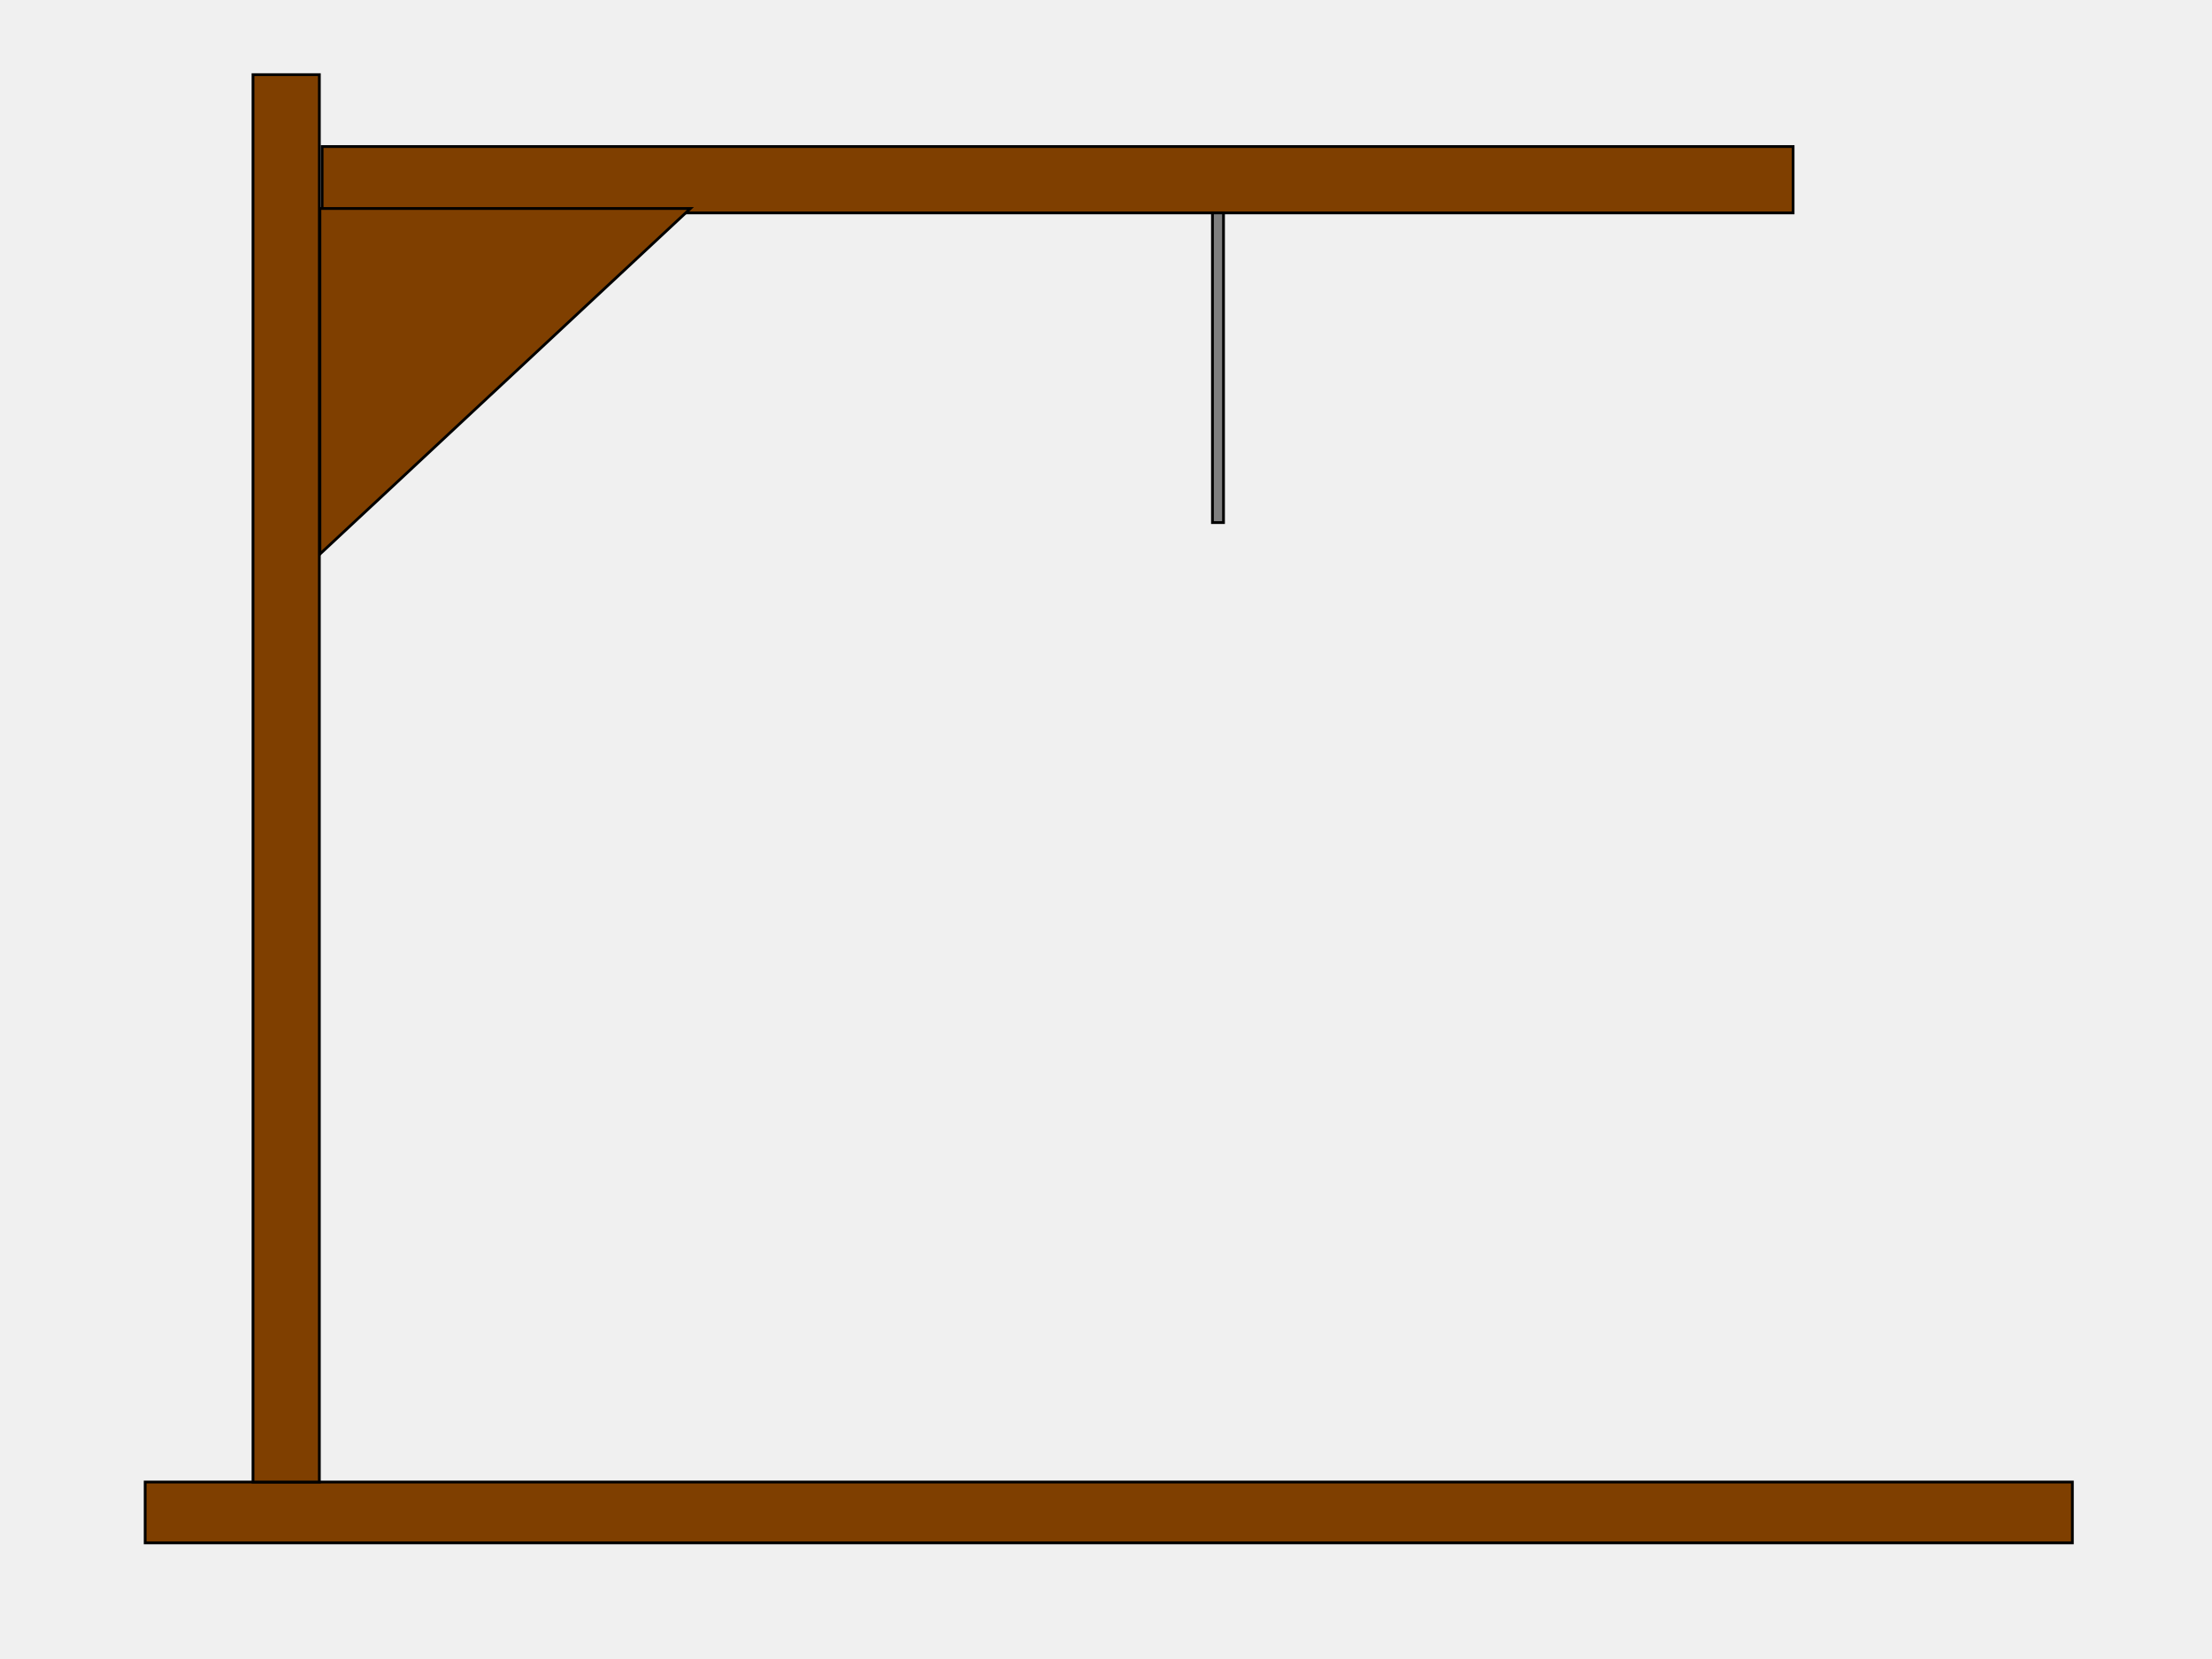
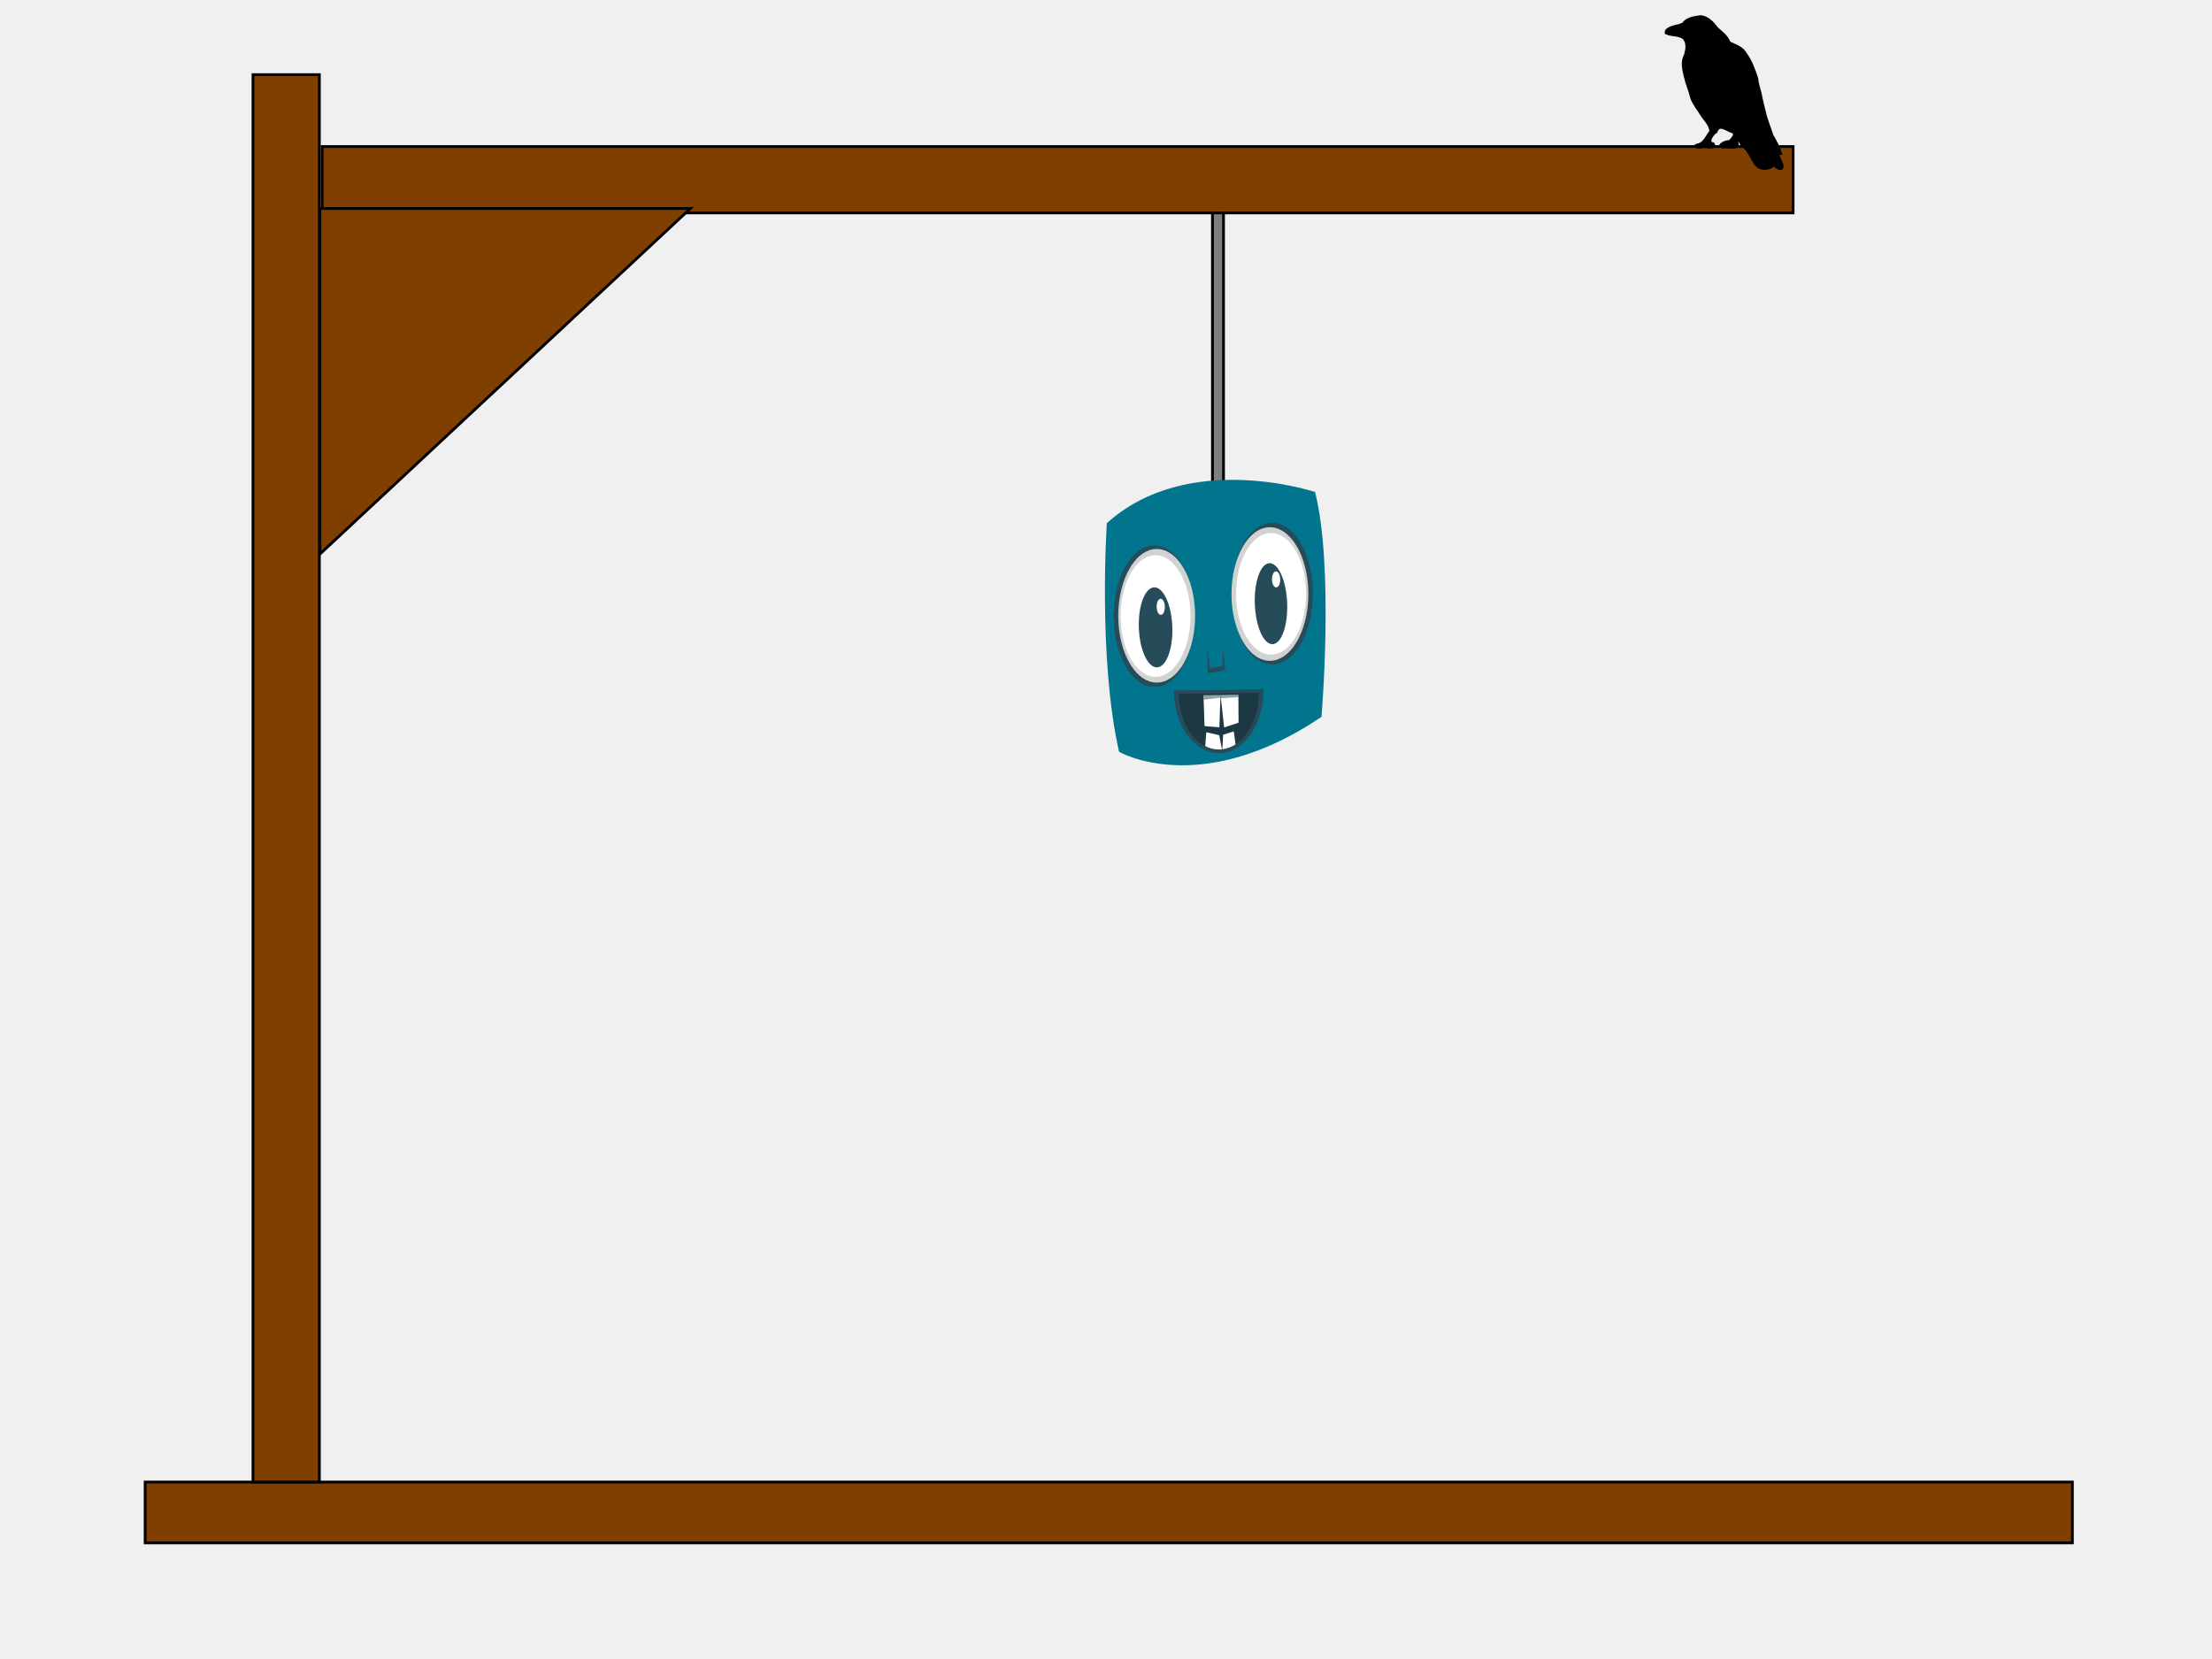
- <svg xmlns="http://www.w3.org/2000/svg" width="800" height="600">
-   <g id="Layer_1">
-     <rect id="svg_2" height="22" width="697" y="536" x="52.5" stroke="#000" fill="#7f3f00" />
-     <rect id="svg_3" height="509" width="24" y="27" x="91.5" stroke="#000" fill="#7f3f00" />
-     <rect id="svg_4" height="24" width="532" y="53" x="116.5" stroke="#000" fill="#7f3f00" />
-     <path stroke="#000" id="svg_7" d="m115.702,75.395l0,125l134,-125l-134,0z" fill="#7f3f00" />
-     <rect id="svg_9" height="112" width="4" y="77" x="438.5" stroke="#000" fill="#7f7f7f" />
+ <svg xmlns="http://www.w3.org/2000/svg" xmlns:xlink="http://www.w3.org/1999/xlink" width="800" height="600" version="1.1" id="svg2890">
+   <defs id="defs2894">
+     <path id="SVGID_1_" d="m 123.654,154.807 c 0,0 0.211,0.065 0.618,0.192 0.408,0.123 1.014,0.304 1.804,0.54 0.787,0.233 1.758,0.52 2.898,0.857 1.139,0.33 2.447,0.708 3.912,1.131 2.93,0.831 6.475,1.828 10.54,2.903 4.063,1.077 8.641,2.25 13.635,3.426 9.987,2.352 21.626,4.783 34.102,6.598 12.474,1.808 25.786,3.04 39.035,3 1.655,-0.002 3.308,-0.044 4.961,-0.063 l 0.619,-0.009 0.154,-0.002 0.078,-0.001 c 0.067,-0.001 -0.313,0.015 -0.114,0.006 l 0.324,-0.018 1.295,-0.064 c 0.863,-0.041 1.727,-0.081 2.589,-0.122 3.429,-0.185 6.963,-0.237 10.1,-0.573 1.613,-0.126 3.22,-0.251 4.818,-0.376 0.804,-0.065 1.595,-0.09 2.403,-0.187 0.808,-0.094 1.612,-0.187 2.416,-0.28 1.609,-0.175 3.208,-0.35 4.797,-0.523 0.794,-0.091 1.589,-0.161 2.376,-0.26 0.786,-0.113 1.568,-0.225 2.347,-0.337 1.563,-0.217 3.111,-0.432 4.646,-0.646 0.767,-0.109 1.536,-0.197 2.293,-0.322 0.757,-0.128 1.51,-0.256 2.259,-0.383 2.99,-0.536 5.957,-0.927 8.795,-1.535 2.848,-0.569 5.651,-1.037 8.318,-1.666 1.345,-0.289 2.666,-0.573 3.962,-0.851 1.31,-0.249 2.554,-0.615 3.805,-0.887 1.247,-0.293 2.468,-0.58 3.661,-0.859 1.195,-0.282 2.337,-0.626 3.478,-0.9 1.137,-0.289 2.244,-0.571 3.319,-0.844 1.068,-0.3 2.102,-0.603 3.116,-0.872 1.01,-0.278 1.996,-0.536 2.938,-0.809 0.935,-0.289 1.843,-0.555 2.721,-0.805 1.761,-0.489 3.346,-1.017 4.804,-1.452 2.902,-0.9 5.18,-1.658 6.74,-2.18 0.78,-0.266 1.378,-0.471 1.78,-0.608 0.402,-0.144 0.61,-0.219 0.61,-0.219 0,0 -0.644,0.606 -1.923,1.664 -0.646,0.514 -1.432,1.183 -2.399,1.89 -0.96,0.72 -2.064,1.563 -3.346,2.427 -1.268,0.89 -2.691,1.853 -4.273,2.838 -0.787,0.504 -1.611,1.022 -2.473,1.549 -0.865,0.52 -1.772,1.032 -2.706,1.577 -0.934,0.546 -1.905,1.096 -2.912,1.652 -1.017,0.532 -2.063,1.08 -3.136,1.642 -1.076,0.562 -2.184,1.139 -3.334,1.685 -1.154,0.54 -2.336,1.092 -3.543,1.656 -2.407,1.161 -4.98,2.194 -7.648,3.278 -2.656,1.127 -5.473,2.078 -8.363,3.101 -0.724,0.253 -1.452,0.507 -2.186,0.764 -0.734,0.257 -1.487,0.461 -2.237,0.696 -1.508,0.45 -3.034,0.906 -4.577,1.367 -0.773,0.229 -1.551,0.458 -2.333,0.688 -0.785,0.216 -1.582,0.396 -2.38,0.597 -1.6,0.389 -3.213,0.78 -4.842,1.176 -0.815,0.194 -1.635,0.389 -2.457,0.584 -0.824,0.186 -1.661,0.328 -2.497,0.489 -1.674,0.313 -3.361,0.627 -5.059,0.944 -3.362,0.688 -6.948,1.044 -10.495,1.518 -3.636,0.511 -6.979,0.689 -10.438,0.934 -0.86,0.06 -1.723,0.118 -2.585,0.178 l -1.294,0.085 -0.324,0.02 -0.36,0.015 -0.169,0.004 -0.679,0.016 c -1.809,0.033 -3.619,0.097 -5.428,0.102 -7.239,0.012 -14.451,-0.49 -21.477,-1.377 -7.026,-0.886 -13.861,-2.186 -20.374,-3.774 -13.032,-3.174 -24.747,-7.509 -34.402,-11.942 -4.831,-2.217 -9.159,-4.44 -12.918,-6.544 -3.759,-2.106 -6.955,-4.075 -9.531,-5.782 -1.291,-0.849 -2.429,-1.628 -3.404,-2.328 -0.981,-0.691 -1.8,-1.303 -2.459,-1.804 -0.661,-0.497 -1.153,-0.902 -1.488,-1.168 -0.332,-0.277 -0.503,-0.417 -0.503,-0.417 z" />
+     <clipPath id="SVGID_2_">
+       <use xlink:href="#SVGID_1_" overflow="visible" id="use3861" />
+     </clipPath>
+     <clipPath id="clipPath3949">
+       <use xlink:href="#SVGID_1_" overflow="visible" id="use3947" />
+     </clipPath>
+     <clipPath id="clipPath3953">
+       <use xlink:href="#SVGID_1_" overflow="visible" id="use3951" />
+     </clipPath>
+     <clipPath id="clipPath3957">
+       <use xlink:href="#SVGID_1_" overflow="visible" id="use3955" />
+     </clipPath>
+     <clipPath id="clipPath3961">
+       <use xlink:href="#SVGID_1_" overflow="visible" id="use3959" />
+     </clipPath>
+     <clipPath id="clipPath3965">
+       <use xlink:href="#SVGID_1_" overflow="visible" id="use3963" />
+     </clipPath>
+     <clipPath id="clipPath3969">
+       <use xlink:href="#SVGID_1_" overflow="visible" id="use3967" />
+     </clipPath>
+     <clipPath id="clipPath3973">
+       <use xlink:href="#SVGID_1_" overflow="visible" id="use3971" />
+     </clipPath>
+   </defs>
+   <rect id="svg_2" height="22" width="697" y="536" x="52.5" stroke="#000000" fill="#7f3f00" />
+   <rect id="svg_3" height="509" width="24" y="27" x="91.5" stroke="#000000" fill="#7f3f00" />
+   <rect id="svg_4" height="24" width="532" y="53" x="116.5" stroke="#000000" fill="#7f3f00" />
+   <path stroke="#000000" id="svg_7" d="m 115.702,75.395 v 125 l 134,-125 z" fill="#7f3f00" />
+   <rect id="svg_9" height="112" width="4" y="77" x="438.5" stroke="#000000" fill="#7f7f7f" />
+   <path id="svg_19" d="m 608.719,8.715 c 1.273,-2.068 4.17,-2.436 6.365,-2.715 2.447,0.231 4.334,2.236 5.769,4.176 1.669,1.585 3.707,2.93 4.543,5.251 2.112,1.1 4.606,1.688 5.899,4.042 1.954,2.655 3.08,5.868 4.099,8.981 0.162,2.321 1.137,4.438 1.47,6.738 0.57,2.28 1.024,4.534 1.638,6.794 0.683,2.349 1.652,4.585 2.332,6.938 1.241,2.065 2.371,4.243 3.141,6.543 -1.844,-0.164 0.17,2.93 0.516,4.15 0.504,2.511 -2.258,1.073 -2.741,-0.086 -1.706,1.696 -5.199,2.077 -6.745,-0.149 -1.629,-2.256 -2.528,-5.118 -4.776,-6.751 -0.884,-0.773 -1.742,-4.15 -2.058,-1.168 1.123,2.967 -3.295,1.276 -4.864,1.809 -2.812,-0.594 1.068,-2.284 2.263,-2.084 1.123,-1.174 2.991,-3.141 0.309,-3.757 -1.837,-0.767 -4.191,-2.714 -5.224,0.183 -1.297,0.721 -3.621,4.141 -1.047,4.393 1.04,2.238 -3.002,0.619 -4.13,1.148 -1.064,0.353 -3.716,-0.266 -1.246,-0.831 2.125,-0.367 3.138,-3.11 4.473,-4.772 -0.044,-2.132 -1.668,-3.824 -2.885,-5.434 -1.295,-2.269 -3.102,-4.213 -4.001,-6.696 -0.59,-2.579 -1.714,-4.963 -2.284,-7.548 -0.643,-2.59 -1.381,-5.511 0.003,-7.993 0.631,-2.178 0.894,-4.21 -0.43,-6.002 -1.83,-1.563 -4.43,-0.936 -6.54,-1.973 -0.254,-1.674 3.124,-2.313 4.592,-2.687 0.557,-0.02 0.984,-0.51 1.562,-0.498 v 10e-6 z" stroke="#000000" fill="#000000" />
+   <g id="g330" transform="matrix(0.3439258,-0.06611148,0.03803822,0.5977525,355.0584,167.5693)">
+     <path style="fill:#00758d" id="path328" d="m 125.999,50.146 c 0,0 -18.277,79.842 -2.405,138.04 0,0 80.804,37.516 212.591,2.405 0,0 23.087,-88.019 8.177,-135.154 C 344.361,55.436 215.46,15.515 125.999,50.146 Z" />
  </g>
+   <g id="g346" transform="matrix(0.3439258,-0.06611148,0.03803822,0.5977525,355.0584,167.5693)">
+     <g id="g340">
+       <g id="g334">
+         <path style="fill:#ffffff" id="path332" d="m 291.935,150.191 c -21.481,0 -38.959,-17.477 -38.959,-38.959 0,-21.482 17.478,-38.959 38.959,-38.959 21.482,0 38.959,17.477 38.959,38.959 0,21.482 -17.477,38.959 -38.959,38.959 z" />
+       </g>
+       <g id="g338">
+         <path style="fill:#d1d3d3" id="path336" d="m 291.935,74.678 c 20.156,0 36.555,16.398 36.555,36.554 0,20.156 -16.398,36.554 -36.555,36.554 -20.155,0 -36.554,-16.398 -36.554,-36.554 0,-20.156 16.398,-36.554 36.554,-36.554 m 0,-4.81 c -22.844,0 -41.363,18.52 -41.363,41.364 0,22.845 18.52,41.364 41.363,41.364 22.845,0 41.364,-18.519 41.364,-41.364 0,-22.844 -18.52,-41.364 -41.364,-41.364 z" />
+       </g>
+     </g>
+     <g id="g344">
+       <path style="fill:#264c59" id="path342" d="m 250.571,111.232 c 0,0 0.006,-0.253 0.017,-0.745 0.021,-0.491 0.001,-1.223 0.089,-2.171 0.113,-1.897 0.427,-4.69 1.354,-8.126 0.434,-1.726 1.094,-3.588 1.92,-5.567 0.834,-1.978 1.896,-4.054 3.233,-6.149 2.665,-4.186 6.441,-8.49 11.483,-12.063 5.037,-3.542 11.359,-6.31 18.463,-7.319 0.885,-0.14 1.785,-0.206 2.688,-0.304 0.454,-0.024 0.909,-0.049 1.365,-0.074 l 0.687,-0.037 0.703,-0.006 c 0.448,-0.002 0.897,-0.004 1.348,-0.006 0.455,0.003 0.938,0.038 1.407,0.056 0.956,0.025 1.883,0.14 2.827,0.228 1.877,0.239 3.776,0.552 5.65,1.055 0.948,0.218 1.872,0.533 2.813,0.814 0.465,0.157 0.925,0.333 1.388,0.501 l 0.696,0.256 0.684,0.289 c 3.666,1.512 7.182,3.589 10.395,6.146 3.2,2.573 6.077,5.649 8.46,9.123 1.196,1.734 2.242,3.579 3.19,5.48 0.935,1.91 1.691,3.91 2.346,5.945 0.648,2.04 1.1,4.141 1.435,6.259 0.143,1.063 0.289,2.127 0.353,3.199 0.043,0.535 0.088,1.07 0.094,1.606 l 0.044,1.67 -0.041,1.522 c -0.011,0.259 -0.006,0.495 -0.029,0.774 l -0.063,0.825 c -0.049,0.545 -0.07,1.11 -0.146,1.638 l -0.207,1.596 c -0.339,2.118 -0.781,4.221 -1.432,6.261 -0.653,2.036 -1.412,4.035 -2.345,5.946 -0.943,1.904 -1.993,3.749 -3.189,5.483 -2.377,3.479 -5.262,6.55 -8.458,9.13 -3.215,2.558 -6.73,4.635 -10.399,6.147 l -0.684,0.289 -0.695,0.256 c -0.465,0.168 -0.924,0.344 -1.389,0.503 -0.94,0.281 -1.865,0.597 -2.813,0.814 -1.876,0.503 -3.775,0.816 -5.653,1.054 -0.943,0.088 -1.878,0.203 -2.813,0.227 -0.467,0.018 -0.932,0.052 -1.396,0.056 -0.464,-0.002 -0.927,-0.004 -1.389,-0.005 l -0.718,-0.006 -0.668,-0.037 c -0.444,-0.025 -0.887,-0.05 -1.329,-0.074 -0.908,-0.097 -1.833,-0.166 -2.716,-0.305 -7.106,-1.011 -13.428,-3.784 -18.466,-7.325 -5.042,-3.575 -8.817,-7.88 -11.481,-12.067 -1.338,-2.095 -2.399,-4.171 -3.231,-6.15 -0.827,-1.979 -1.487,-3.841 -1.921,-5.567 -0.927,-3.437 -1.24,-6.229 -1.354,-8.126 -0.088,-0.949 -0.068,-1.68 -0.089,-2.171 -0.012,-0.494 -0.018,-0.748 -0.018,-0.748 z m 0,0 c 0,0 0.007,0.254 0.021,0.746 0.024,0.491 0.008,1.222 0.102,2.17 0.133,1.894 0.435,4.69 1.418,8.105 0.973,3.404 2.592,7.461 5.378,11.539 2.755,4.072 6.657,8.184 11.756,11.4 2.545,1.603 5.368,2.989 8.411,4.054 3.046,1.056 6.326,1.726 9.713,2.018 0.848,0.082 1.682,0.09 2.535,0.134 0.442,-0.002 0.886,-0.004 1.331,-0.006 l 0.669,-0.003 0.621,-0.034 c 0.434,-0.024 0.869,-0.048 1.306,-0.073 0.436,-0.03 0.87,-0.089 1.308,-0.132 0.875,-0.073 1.744,-0.235 2.618,-0.37 1.74,-0.33 3.485,-0.724 5.194,-1.297 0.863,-0.252 1.7,-0.598 2.551,-0.907 0.418,-0.176 0.836,-0.352 1.256,-0.529 l 0.628,-0.268 0.615,-0.298 c 6.597,-3.124 12.453,-8.238 16.544,-14.606 2.038,-3.188 3.646,-6.673 4.725,-10.331 0.54,-1.829 0.926,-3.703 1.219,-5.59 l 0.177,-1.423 c 0.067,-0.478 0.075,-0.93 0.117,-1.395 0.094,-0.883 0.077,-1.967 0.113,-2.963 l -0.033,-1.375 c 0,-0.479 -0.039,-0.956 -0.075,-1.433 -0.05,-0.957 -0.178,-1.904 -0.297,-2.853 -0.06,-0.474 -0.159,-0.942 -0.237,-1.413 l -0.123,-0.706 -0.157,-0.698 c -0.108,-0.465 -0.196,-0.935 -0.318,-1.395 l -0.379,-1.379 c -1.081,-3.657 -2.682,-7.147 -4.723,-10.334 -4.088,-6.373 -9.945,-11.491 -16.547,-14.613 l -0.615,-0.298 -0.628,-0.268 c -0.42,-0.177 -0.838,-0.354 -1.255,-0.531 -0.852,-0.309 -1.689,-0.655 -2.553,-0.907 -1.709,-0.572 -3.456,-0.966 -5.196,-1.296 -0.874,-0.134 -1.75,-0.296 -2.604,-0.368 -0.434,-0.043 -0.852,-0.102 -1.296,-0.132 -0.45,-0.025 -0.898,-0.05 -1.346,-0.074 l -0.638,-0.034 -0.649,-0.003 c -0.433,-0.002 -0.864,-0.004 -1.295,-0.007 -0.858,0.043 -1.716,0.053 -2.563,0.135 -3.388,0.294 -6.669,0.962 -9.715,2.022 -3.044,1.065 -5.866,2.452 -8.412,4.056 -5.098,3.218 -8.999,7.333 -11.754,11.405 -2.786,4.077 -4.403,8.136 -5.376,11.539 -0.983,3.416 -1.285,6.212 -1.418,8.105 -0.094,0.948 -0.077,1.679 -0.102,2.17 -0.015,0.491 -0.022,0.744 -0.022,0.744 z" />
+     </g>
+   </g>
+   <g id="g350" transform="matrix(0.5609515,-0.1078294,0.08986299,1.412154,285.1044,73.64496)" style="stroke-width:0.509">
+     <circle style="fill:#264c59;stroke-width:0.509" id="circle348" r="10.341" cy="124.696" cx="291.228" />
+   </g>
+   <g id="g366" transform="matrix(0.3439258,-0.06611148,0.03803822,0.5977525,355.0584,167.5693)">
+     <g id="g360">
+       <g id="g354">
+         <path style="fill:#ffffff" id="path352" d="m 170.475,150.191 c -21.481,0 -38.959,-17.477 -38.959,-38.959 0,-21.482 17.478,-38.959 38.959,-38.959 21.482,0 38.959,17.477 38.959,38.959 0,21.482 -17.477,38.959 -38.959,38.959 z" />
+       </g>
+       <g id="g358">
+         <path style="fill:#d1d3d3" id="path356" d="m 170.475,74.678 c 20.156,0 36.555,16.398 36.555,36.554 0,20.156 -16.398,36.554 -36.555,36.554 -20.157,0 -36.554,-16.398 -36.554,-36.554 0,-20.156 16.397,-36.554 36.554,-36.554 m 0,-4.81 c -22.844,0 -41.363,18.52 -41.363,41.364 0,22.845 18.52,41.364 41.363,41.364 22.845,0 41.364,-18.519 41.364,-41.364 0,-22.844 -18.52,-41.364 -41.364,-41.364 z" />
+       </g>
+     </g>
+     <g id="g364">
+       <path style="fill:#264c59" id="path362" d="m 211.839,111.232 c 0,0 -0.006,0.254 -0.018,0.746 -0.021,0.491 0,1.223 -0.088,2.171 -0.113,1.898 -0.428,4.69 -1.354,8.126 -0.434,1.727 -1.095,3.588 -1.921,5.567 -0.833,1.978 -1.896,4.054 -3.232,6.148 -2.664,4.187 -6.441,8.49 -11.483,12.063 -5.037,3.542 -11.359,6.311 -18.464,7.32 -0.884,0.139 -1.784,0.206 -2.688,0.304 -0.454,0.025 -0.909,0.05 -1.366,0.074 l -0.687,0.037 -0.702,0.006 c -0.448,0.002 -0.897,0.004 -1.348,0.006 -0.455,-0.003 -0.938,-0.038 -1.408,-0.056 -0.956,-0.025 -1.883,-0.139 -2.827,-0.228 -1.877,-0.239 -3.775,-0.552 -5.65,-1.055 -0.947,-0.218 -1.871,-0.533 -2.812,-0.815 -0.466,-0.156 -0.925,-0.332 -1.389,-0.5 l -0.695,-0.257 -0.684,-0.289 c -3.667,-1.512 -7.182,-3.589 -10.396,-6.146 -3.2,-2.573 -6.076,-5.65 -8.459,-9.123 -1.197,-1.734 -2.243,-3.579 -3.191,-5.48 -0.935,-1.91 -1.69,-3.91 -2.345,-5.945 -0.648,-2.039 -1.101,-4.14 -1.436,-6.259 -0.142,-1.063 -0.288,-2.126 -0.352,-3.199 -0.044,-0.535 -0.089,-1.07 -0.094,-1.607 l -0.044,-1.67 0.04,-1.522 c 0.012,-0.26 0.007,-0.495 0.03,-0.774 l 0.063,-0.825 c 0.05,-0.545 0.071,-1.11 0.147,-1.637 l 0.207,-1.596 c 0.339,-2.119 0.781,-4.222 1.432,-6.261 0.653,-2.036 1.411,-4.035 2.344,-5.946 0.944,-1.904 1.994,-3.748 3.19,-5.482 2.377,-3.479 5.262,-6.55 8.458,-9.13 3.214,-2.558 6.73,-4.635 10.398,-6.147 l 0.685,-0.289 0.695,-0.256 c 0.465,-0.168 0.924,-0.344 1.388,-0.503 0.941,-0.282 1.866,-0.596 2.813,-0.814 1.875,-0.503 3.774,-0.816 5.652,-1.054 0.944,-0.088 1.878,-0.203 2.813,-0.227 0.467,-0.018 0.933,-0.052 1.396,-0.056 0.464,0.001 0.926,0.003 1.388,0.005 l 0.718,0.007 0.668,0.037 c 0.444,0.024 0.888,0.049 1.33,0.074 0.908,0.097 1.832,0.165 2.716,0.305 7.105,1.011 13.428,3.784 18.465,7.326 5.042,3.574 8.818,7.88 11.482,12.067 1.337,2.095 2.399,4.171 3.231,6.149 0.826,1.979 1.486,3.841 1.921,5.567 0.926,3.437 1.24,6.229 1.354,8.126 0.088,0.949 0.067,1.68 0.088,2.171 0.015,0.493 0.021,0.746 0.021,0.746 z m 0,0 c 0,0 -0.007,-0.253 -0.021,-0.745 -0.024,-0.491 -0.009,-1.223 -0.102,-2.17 -0.133,-1.893 -0.436,-4.69 -1.418,-8.105 -0.973,-3.403 -2.592,-7.461 -5.378,-11.538 -2.756,-4.071 -6.657,-8.184 -11.756,-11.401 -2.546,-1.603 -5.368,-2.989 -8.411,-4.053 -3.047,-1.057 -6.327,-1.726 -9.714,-2.019 -0.848,-0.082 -1.682,-0.091 -2.534,-0.134 -0.442,0.002 -0.886,0.004 -1.331,0.006 l -0.669,0.003 -0.622,0.034 c -0.434,0.024 -0.869,0.049 -1.305,0.074 -0.436,0.029 -0.871,0.089 -1.308,0.132 -0.875,0.074 -1.743,0.236 -2.618,0.37 -1.74,0.33 -3.486,0.724 -5.194,1.296 -0.864,0.252 -1.701,0.599 -2.552,0.908 -0.417,0.176 -0.835,0.353 -1.255,0.529 l -0.628,0.267 -0.615,0.299 c -6.598,3.123 -12.454,8.238 -16.544,14.605 -2.039,3.187 -3.646,6.674 -4.725,10.331 -0.54,1.829 -0.926,3.702 -1.219,5.59 l -0.177,1.423 c -0.067,0.478 -0.075,0.929 -0.117,1.395 -0.093,0.883 -0.077,1.966 -0.114,2.963 l 0.033,1.375 c 0,0.479 0.039,0.956 0.076,1.433 0.049,0.956 0.178,1.904 0.296,2.853 0.061,0.474 0.16,0.941 0.237,1.413 l 0.123,0.706 0.158,0.698 c 0.108,0.465 0.196,0.935 0.318,1.396 l 0.379,1.38 c 1.08,3.656 2.682,7.147 4.723,10.334 4.087,6.373 9.945,11.492 16.546,14.613 l 0.616,0.298 0.628,0.267 c 0.419,0.177 0.837,0.354 1.255,0.531 0.852,0.309 1.688,0.655 2.553,0.907 1.708,0.573 3.456,0.967 5.195,1.296 0.874,0.134 1.75,0.296 2.605,0.368 0.434,0.042 0.851,0.102 1.296,0.132 0.449,0.025 0.898,0.049 1.346,0.074 l 0.638,0.033 0.648,0.003 c 0.434,0.002 0.865,0.004 1.296,0.007 0.857,-0.042 1.716,-0.053 2.563,-0.135 3.388,-0.294 6.669,-0.963 9.715,-2.022 3.043,-1.066 5.866,-2.452 8.411,-4.055 5.1,-3.219 9,-7.333 11.755,-11.405 2.786,-4.077 4.403,-8.136 5.376,-11.54 0.982,-3.416 1.285,-6.212 1.418,-8.105 0.093,-0.947 0.077,-1.679 0.102,-2.17 0.015,-0.491 0.022,-0.745 0.022,-0.745 z" />
+     </g>
+   </g>
+   <g id="g370" transform="matrix(0.5806811,-0.111622,0.08877195,1.395009,308.2848,71.89159)" style="stroke-width:0.504">
+     <circle style="fill:#264c59;stroke-width:0.504" id="circle368" cy="124.696" cx="169.768" r="10.341" />
+   </g>
+   <g id="g374" transform="matrix(0.3439258,-0.06611148,0.03803822,0.5977525,355.0584,167.5693)">
+     <path style="fill:#264c59" id="path372" d="m 222.193,136.24 c 0.104,0.582 0.202,1.163 0.281,1.744 0.077,0.581 0.17,1.162 0.23,1.744 0.138,1.162 0.269,2.325 0.367,3.487 0.203,2.325 0.343,4.649 0.436,6.974 l -1.314,-1.313 c 1.323,-0.049 2.646,-0.085 3.969,-0.105 l 1.983,-0.018 c 0.661,-0.008 1.323,-0.004 1.984,0.001 0.661,0.005 1.322,0.005 1.983,0.022 l 1.984,0.044 c 1.323,0.039 2.646,0.093 3.968,0.163 l -1.205,1.206 c 0.104,-1.924 0.247,-3.848 0.437,-5.771 0.043,-0.481 0.103,-0.962 0.158,-1.443 l 0.169,-1.443 c 0.132,-0.962 0.263,-1.924 0.441,-2.886 0.18,0.962 0.311,1.924 0.442,2.886 l 0.169,1.443 c 0.055,0.481 0.115,0.962 0.158,1.443 0.189,1.924 0.332,3.848 0.437,5.771 l 0.062,1.139 -1.268,0.067 c -1.322,0.069 -2.645,0.124 -3.968,0.163 l -1.984,0.044 c -0.661,0.017 -1.322,0.017 -1.983,0.022 -0.661,0.005 -1.323,0.01 -1.984,0.002 l -1.983,-0.018 c -1.323,-0.021 -2.646,-0.057 -3.969,-0.105 l -1.363,-0.05 0.05,-1.264 c 0.093,-2.325 0.231,-4.649 0.436,-6.974 0.098,-1.162 0.229,-2.325 0.367,-3.487 0.06,-0.582 0.153,-1.163 0.23,-1.744 0.079,-0.582 0.177,-1.163 0.28,-1.744 z" />
+   </g>
+   <g id="g488" transform="matrix(0.3460214,-0.00178837,0.00102897,0.6013947,361.4493,152.3761)">
+     <path style="fill:#264c59;fill-opacity:1;fill-rule:evenodd;stroke-width:1" id="path5229" d="m 275.696,161.87 a 46.876,37.942 0 0 1 -23.11,33.162 46.876,37.942 0 0 1 -47.038,0.229 46.876,37.942 0 0 1 -23.601,-32.935 h 46.876 z" />
+   </g>
+   <ellipse style="fill:#ffffff;fill-opacity:1;fill-rule:evenodd;stroke-width:0.458" id="path5223" cx="408.274" cy="297.138" rx="1.506" ry="2.889" transform="matrix(0.9820213,-0.18877,0.06350695,0.9979814,0,0)" />
+   <ellipse ry="2.889" rx="1.506" cy="295.253" cx="450.877" id="ellipse5225" style="fill:#ffffff;fill-opacity:1;fill-rule:evenodd;stroke-width:0.458" transform="matrix(0.9820213,-0.18877,0.06350695,0.9979814,0,0)" />
+   <g transform="matrix(0.3085172,-0.00159454,9.1743898e-4,0.5362114,370.057,164.1373)" id="g5241" style="fill:#1c3842;fill-opacity:1;stroke-width:1.122">
+     <path d="m 275.696,161.87 a 46.876,37.942 0 0 1 -23.11,33.162 46.876,37.942 0 0 1 -47.038,0.229 46.876,37.942 0 0 1 -23.601,-32.935 h 46.876 z" id="path5239" style="fill:#1c3842;fill-opacity:1;fill-rule:evenodd;stroke-width:1.122" />
+   </g>
+   <g transform="matrix(0.3087239,0.04669525,-0.02686681,0.5365705,375.0357,152.8079)" id="g5233" style="stroke-width:1.117">
+     <path style="fill:#ffffff;fill-opacity:1;fill-rule:evenodd;stroke-width:1" d="m 213.41,165.648 0.846,18.521 c 0,0 15.617,0.91 15.516,0.883 -0.102,-0.027 1.461,-19.25 1.461,-19.25 l 3.531,19.41 15.088,-2.715 0.002,-16.76 -20.283,0.037 z m 31.367,22.061 -11.09,1.867 -0.986,8.752 c 4.752,-0.275 9.452,-1.213 13.896,-2.799 z m -28.676,0.197 -1.248,8.301 c 5.612,1.717 11.562,2.446 17.455,2.15 l -2.736,-8.545 z" id="path5231" transform="matrix(1.111277,-0.1088688,0.1088688,1.111277,-45.68149,4.787845)" />
+   </g>
+   <path style="fill:#264c59;fill-opacity:0.506;stroke:none;stroke-width:0.456px;stroke-linecap:butt;stroke-linejoin:miter;stroke-opacity:1" d="m 435.25,251.516 0.103,1.561 6.03,-0.758 0.231,0.223 6.286,-0.401 -0.026,-0.892 z" id="path5363" />
</svg>
